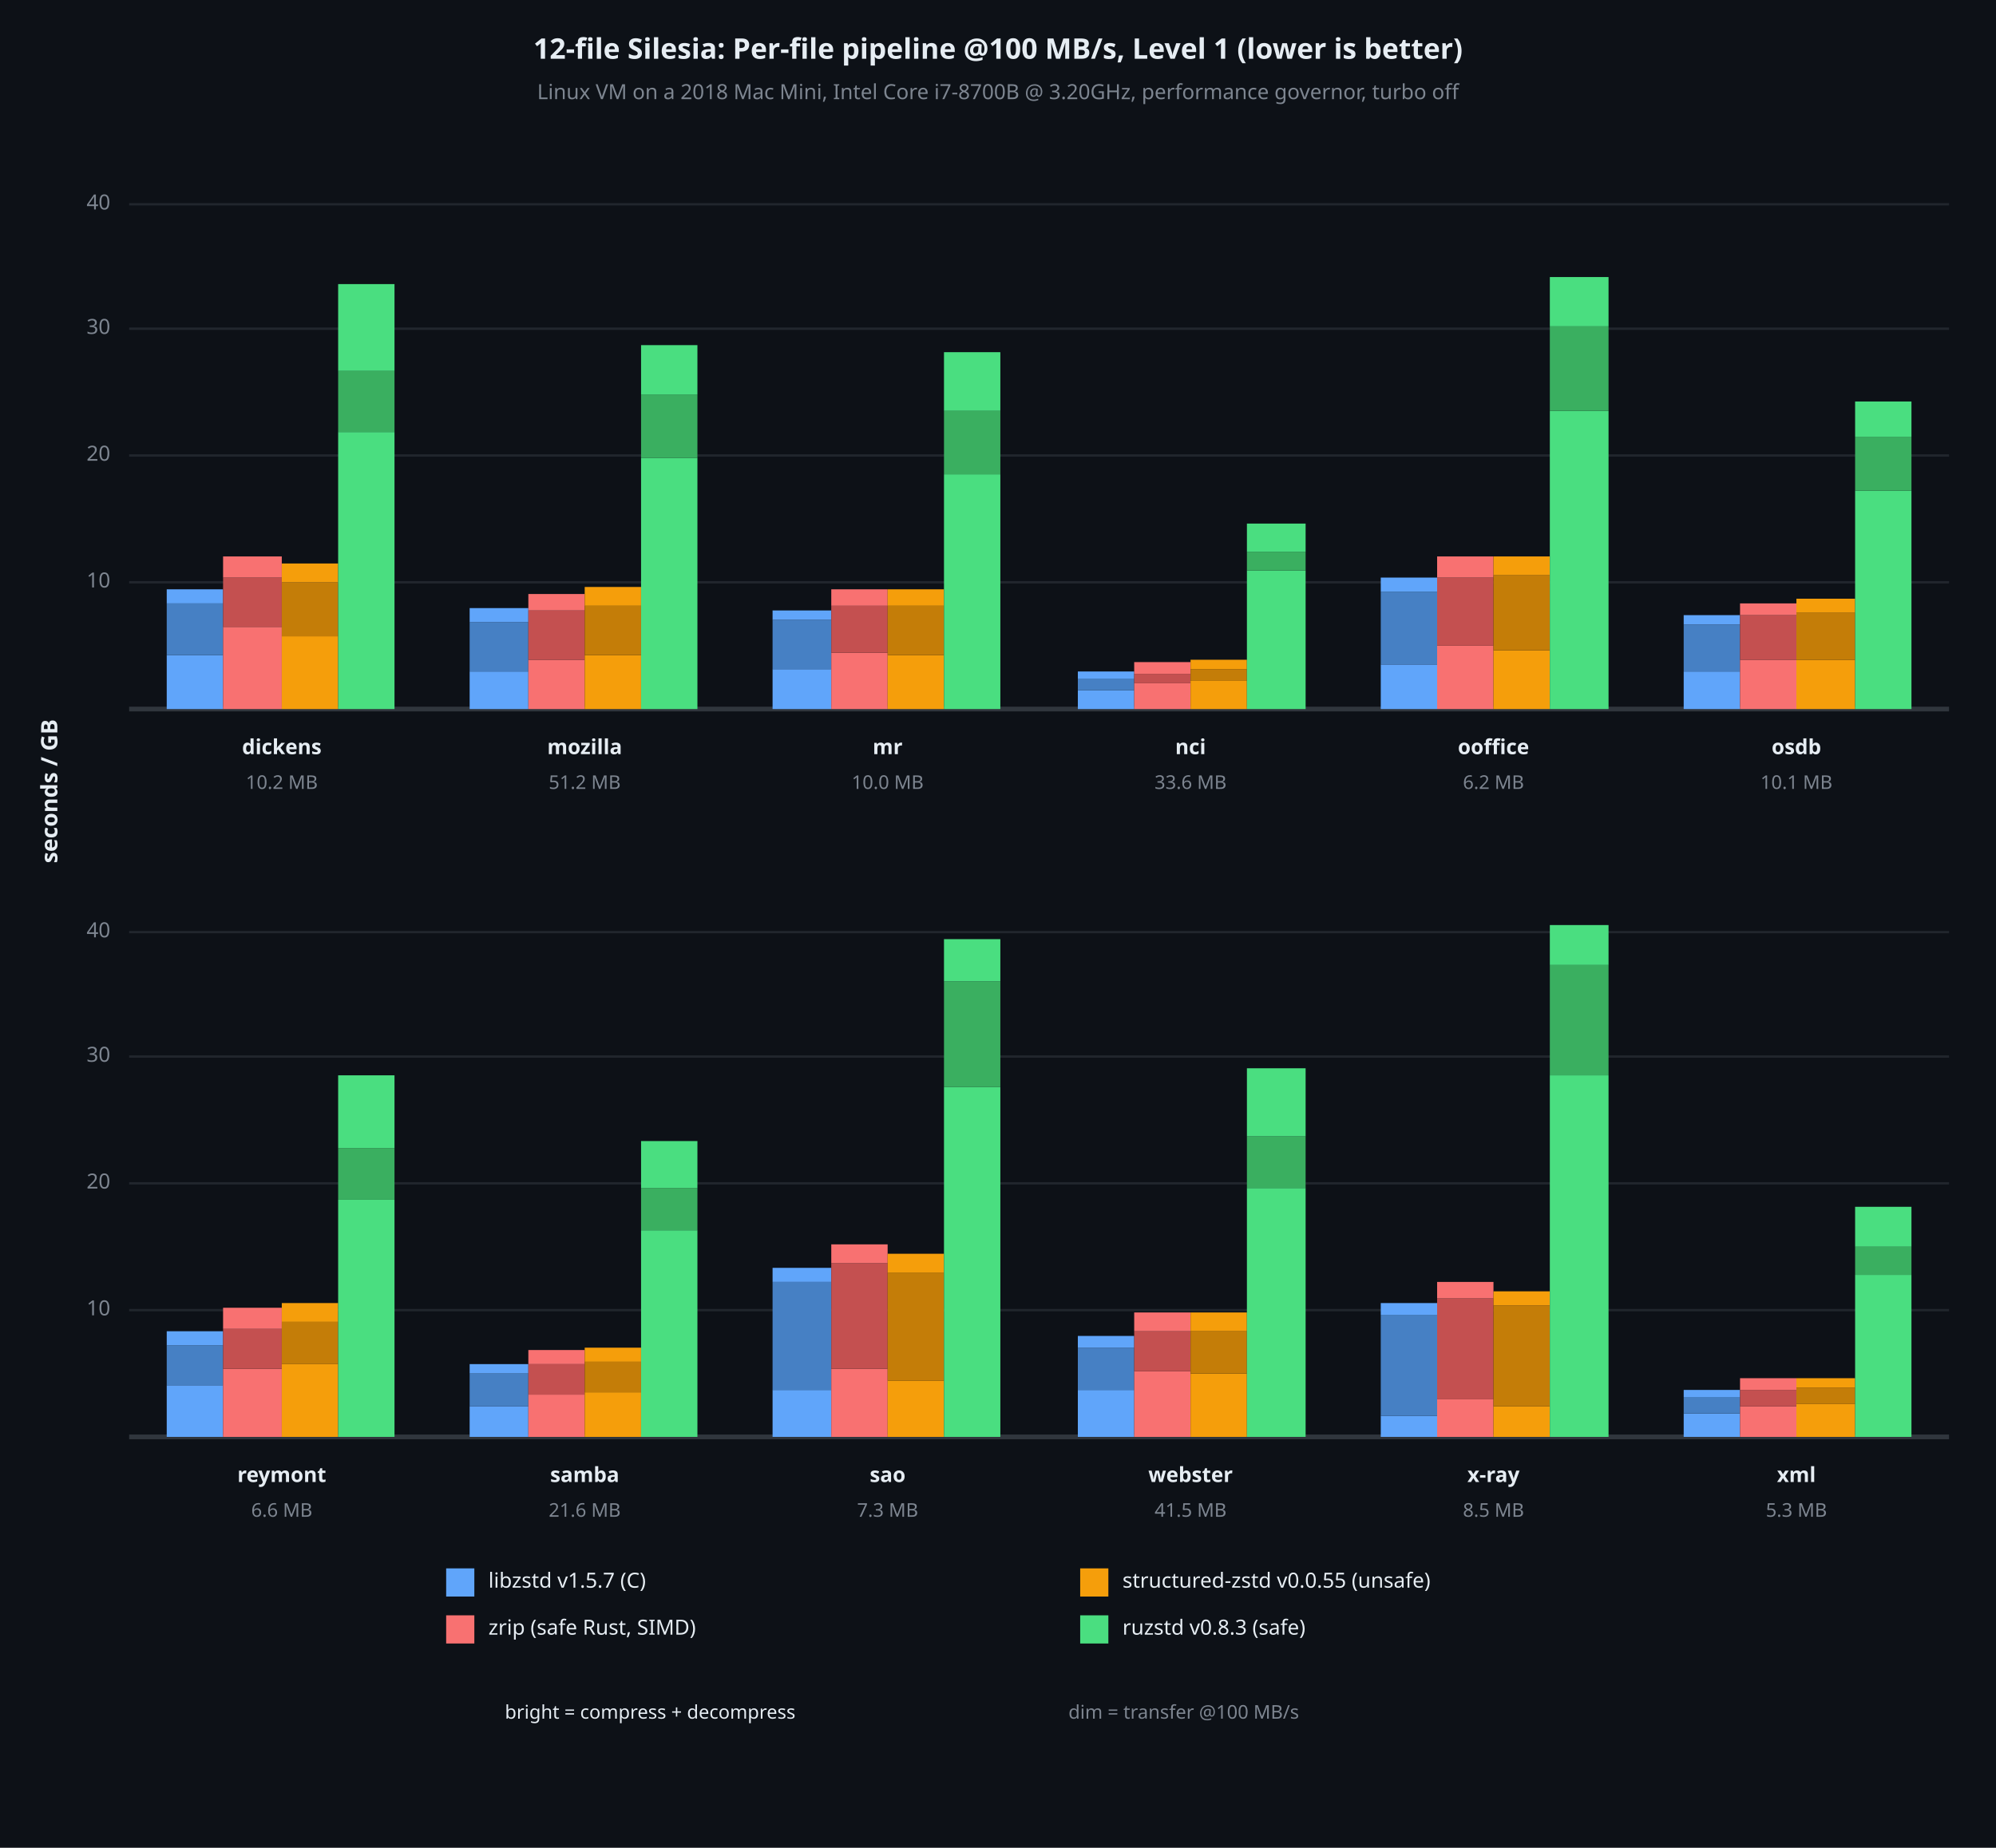
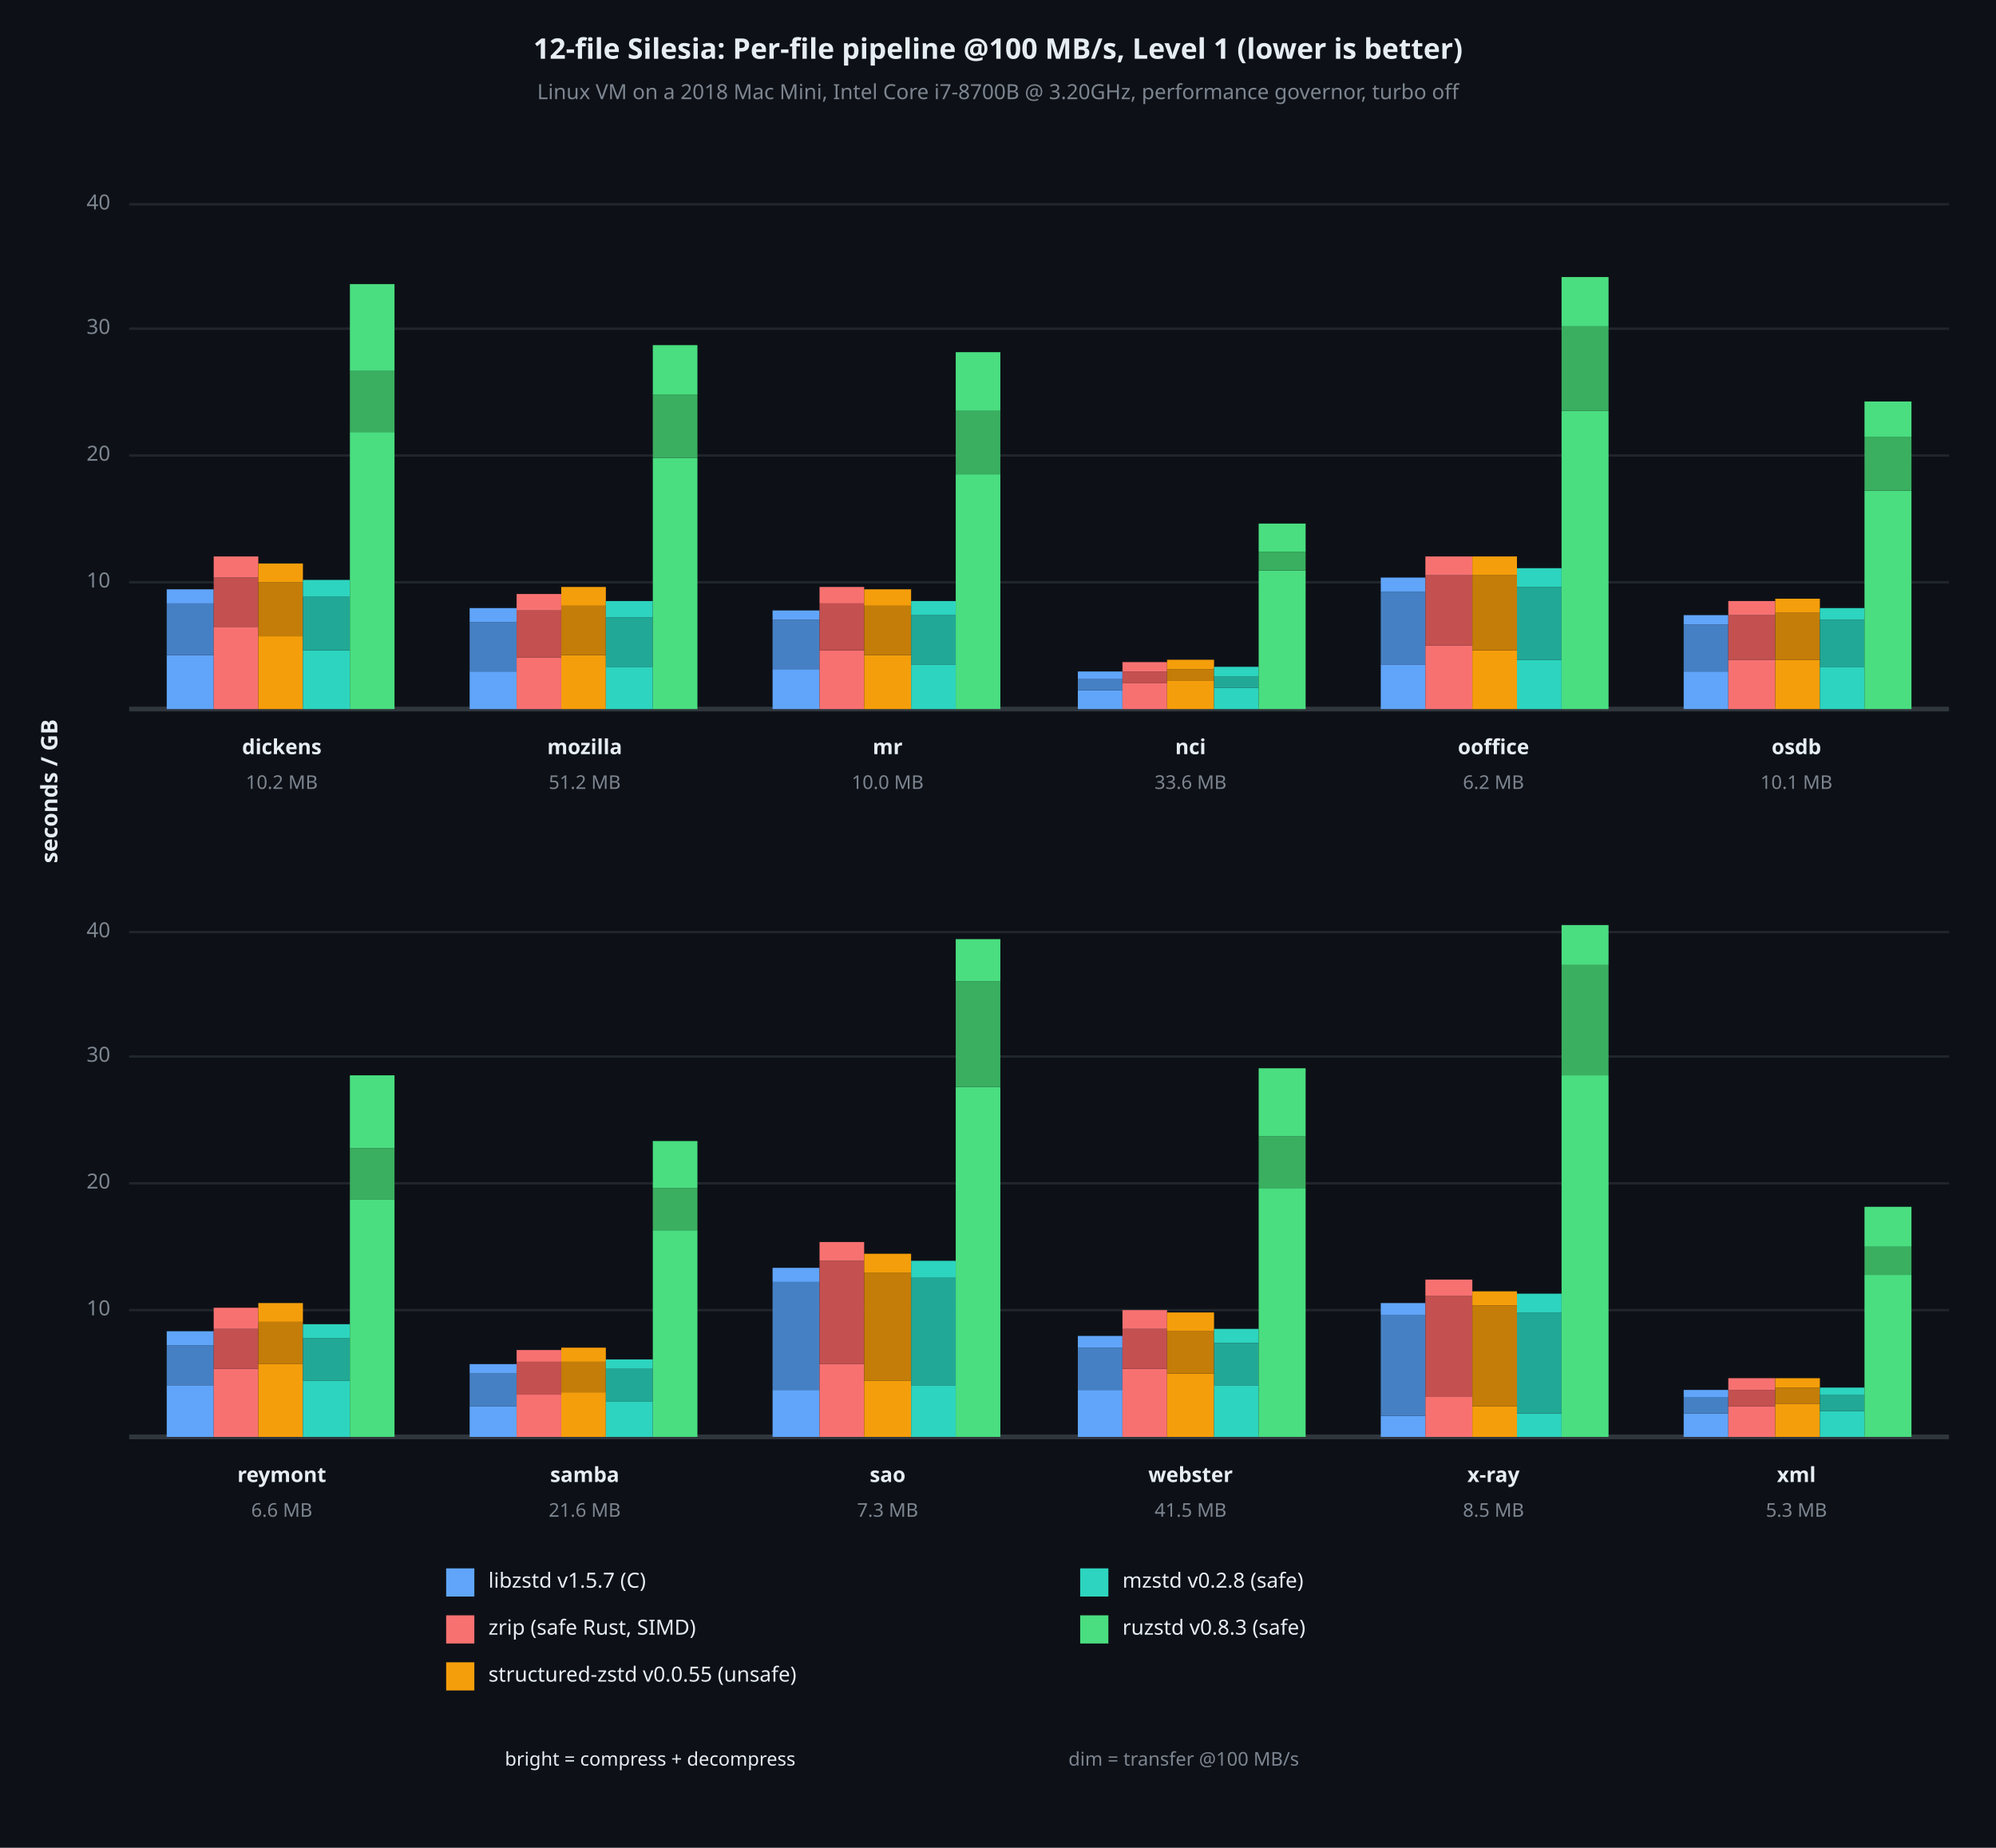
<svg xmlns="http://www.w3.org/2000/svg" viewBox="0 0 850 787" font-family="system-ui, -apple-system, sans-serif">
  <rect x="0" y="0" width="850" height="787" opacity="1" fill="#0D1117" stroke="none" />
  <text x="425" y="22" dy="0.5ex" text-anchor="middle" font-family="sans-serif" font-size="12.097" opacity="1" fill="#E6EDF3" font-weight="bold">
12-file Silesia: Per-file pipeline @100 MB/s, Level 1 (lower is better)
</text>
  <text x="425" y="40" dy="0.5ex" text-anchor="middle" font-family="sans-serif" font-size="8.871" opacity="1" fill="#7D8590">
Linux VM on a 2018 Mac Mini, Intel Core i7-8700B @ 3.20GHz, performance governor, turbo off
</text>
  <text x="22" y="337" dy="0.5ex" text-anchor="middle" font-family="sans-serif" font-size="9.677" opacity="1" fill="#E6EDF3" font-weight="bold" transform="rotate(270, 22, 337)">
seconds / GB
</text>
  <polyline fill="none" opacity="1" stroke="#21262D" stroke-width="1" points="55,248 830,248 " />
  <text x="47" y="248" dy="0.5ex" text-anchor="end" font-family="sans-serif" font-size="8.871" opacity="1" fill="#7D8590">
10
</text>
  <polyline fill="none" opacity="1" stroke="#21262D" stroke-width="1" points="55,194 830,194 " />
  <text x="47" y="194" dy="0.5ex" text-anchor="end" font-family="sans-serif" font-size="8.871" opacity="1" fill="#7D8590">
20
</text>
  <polyline fill="none" opacity="1" stroke="#21262D" stroke-width="1" points="55,140 830,140 " />
  <text x="47" y="140" dy="0.5ex" text-anchor="end" font-family="sans-serif" font-size="8.871" opacity="1" fill="#7D8590">
30
</text>
  <polyline fill="none" opacity="1" stroke="#21262D" stroke-width="1" points="55,87 830,87 " />
  <text x="47" y="87" dy="0.5ex" text-anchor="end" font-family="sans-serif" font-size="8.871" opacity="1" fill="#7D8590">
40
</text>
  <polyline fill="none" opacity="1" stroke="#30363D" stroke-width="2" points="55,302 830,302 " />
-   <rect x="71" y="279" width="24" height="23" opacity="1" fill="#60A5FA" stroke="none" />
-   <rect x="71" y="257" width="24" height="22" opacity="1" fill="#4680C4" stroke="none" />
-   <rect x="71" y="251" width="24" height="6" opacity="1" fill="#60A5FA" stroke="none" />
-   <rect x="95" y="267" width="25" height="35" opacity="1" fill="#F87171" stroke="none" />
-   <rect x="95" y="246" width="25" height="21" opacity="1" fill="#C45050" stroke="none" />
-   <rect x="95" y="237" width="25" height="9" opacity="1" fill="#F87171" stroke="none" />
-   <rect x="120" y="271" width="24" height="31" opacity="1" fill="#F59E0B" stroke="none" />
-   <rect x="120" y="248" width="24" height="23" opacity="1" fill="#C47D08" stroke="none" />
-   <rect x="120" y="240" width="24" height="8" opacity="1" fill="#F59E0B" stroke="none" />
-   <rect x="144" y="184" width="24" height="118" opacity="1" fill="#4ADE80" stroke="none" />
-   <rect x="144" y="158" width="24" height="26" opacity="1" fill="#3AAF60" stroke="none" />
-   <rect x="144" y="121" width="24" height="37" opacity="1" fill="#4ADE80" stroke="none" />
+   <rect x="71" y="279" width="20" height="23" opacity="1" fill="#60A5FA" stroke="none" />
+   <rect x="71" y="257" width="20" height="22" opacity="1" fill="#4680C4" stroke="none" />
+   <rect x="71" y="251" width="20" height="6" opacity="1" fill="#60A5FA" stroke="none" />
+   <rect x="91" y="267" width="19" height="35" opacity="1" fill="#F87171" stroke="none" />
+   <rect x="91" y="246" width="19" height="21" opacity="1" fill="#C45050" stroke="none" />
+   <rect x="91" y="237" width="19" height="9" opacity="1" fill="#F87171" stroke="none" />
+   <rect x="110" y="271" width="19" height="31" opacity="1" fill="#F59E0B" stroke="none" />
+   <rect x="110" y="248" width="19" height="23" opacity="1" fill="#C47D08" stroke="none" />
+   <rect x="110" y="240" width="19" height="8" opacity="1" fill="#F59E0B" stroke="none" />
+   <rect x="129" y="277" width="20" height="25" opacity="1" fill="#2DD4BF" stroke="none" />
+   <rect x="129" y="254" width="20" height="23" opacity="1" fill="#22A896" stroke="none" />
+   <rect x="129" y="247" width="20" height="7" opacity="1" fill="#2DD4BF" stroke="none" />
+   <rect x="149" y="184" width="19" height="118" opacity="1" fill="#4ADE80" stroke="none" />
+   <rect x="149" y="158" width="19" height="26" opacity="1" fill="#3AAF60" stroke="none" />
+   <rect x="149" y="121" width="19" height="37" opacity="1" fill="#4ADE80" stroke="none" />
  <text x="120" y="319" dy="0.5ex" text-anchor="middle" font-family="sans-serif" font-size="8.871" opacity="1" fill="#E6EDF3" font-weight="bold">
dickens
</text>
  <text x="120" y="334" dy="0.5ex" text-anchor="middle" font-family="sans-serif" font-size="8.065" opacity="1" fill="#7D8590">
10.2 MB
</text>
-   <rect x="200" y="286" width="25" height="16" opacity="1" fill="#60A5FA" stroke="none" />
-   <rect x="200" y="265" width="25" height="21" opacity="1" fill="#4680C4" stroke="none" />
-   <rect x="200" y="259" width="25" height="6" opacity="1" fill="#60A5FA" stroke="none" />
-   <rect x="225" y="281" width="24" height="21" opacity="1" fill="#F87171" stroke="none" />
-   <rect x="225" y="260" width="24" height="21" opacity="1" fill="#C45050" stroke="none" />
-   <rect x="225" y="253" width="24" height="7" opacity="1" fill="#F87171" stroke="none" />
-   <rect x="249" y="279" width="24" height="23" opacity="1" fill="#F59E0B" stroke="none" />
-   <rect x="249" y="258" width="24" height="21" opacity="1" fill="#C47D08" stroke="none" />
-   <rect x="249" y="250" width="24" height="8" opacity="1" fill="#F59E0B" stroke="none" />
-   <rect x="273" y="195" width="24" height="107" opacity="1" fill="#4ADE80" stroke="none" />
-   <rect x="273" y="168" width="24" height="27" opacity="1" fill="#3AAF60" stroke="none" />
-   <rect x="273" y="147" width="24" height="21" opacity="1" fill="#4ADE80" stroke="none" />
+   <rect x="200" y="286" width="20" height="16" opacity="1" fill="#60A5FA" stroke="none" />
+   <rect x="200" y="265" width="20" height="21" opacity="1" fill="#4680C4" stroke="none" />
+   <rect x="200" y="259" width="20" height="6" opacity="1" fill="#60A5FA" stroke="none" />
+   <rect x="220" y="280" width="19" height="22" opacity="1" fill="#F87171" stroke="none" />
+   <rect x="220" y="260" width="19" height="20" opacity="1" fill="#C45050" stroke="none" />
+   <rect x="220" y="253" width="19" height="7" opacity="1" fill="#F87171" stroke="none" />
+   <rect x="239" y="279" width="19" height="23" opacity="1" fill="#F59E0B" stroke="none" />
+   <rect x="239" y="258" width="19" height="21" opacity="1" fill="#C47D08" stroke="none" />
+   <rect x="239" y="250" width="19" height="8" opacity="1" fill="#F59E0B" stroke="none" />
+   <rect x="258" y="284" width="20" height="18" opacity="1" fill="#2DD4BF" stroke="none" />
+   <rect x="258" y="263" width="20" height="21" opacity="1" fill="#22A896" stroke="none" />
+   <rect x="258" y="256" width="20" height="7" opacity="1" fill="#2DD4BF" stroke="none" />
+   <rect x="278" y="195" width="19" height="107" opacity="1" fill="#4ADE80" stroke="none" />
+   <rect x="278" y="168" width="19" height="27" opacity="1" fill="#3AAF60" stroke="none" />
+   <rect x="278" y="147" width="19" height="21" opacity="1" fill="#4ADE80" stroke="none" />
  <text x="249" y="319" dy="0.5ex" text-anchor="middle" font-family="sans-serif" font-size="8.871" opacity="1" fill="#E6EDF3" font-weight="bold">
mozilla
</text>
  <text x="249" y="334" dy="0.5ex" text-anchor="middle" font-family="sans-serif" font-size="8.065" opacity="1" fill="#7D8590">
51.2 MB
</text>
-   <rect x="329" y="285" width="25" height="17" opacity="1" fill="#60A5FA" stroke="none" />
-   <rect x="329" y="264" width="25" height="21" opacity="1" fill="#4680C4" stroke="none" />
-   <rect x="329" y="260" width="25" height="4" opacity="1" fill="#60A5FA" stroke="none" />
-   <rect x="354" y="278" width="24" height="24" opacity="1" fill="#F87171" stroke="none" />
-   <rect x="354" y="258" width="24" height="20" opacity="1" fill="#C45050" stroke="none" />
-   <rect x="354" y="251" width="24" height="7" opacity="1" fill="#F87171" stroke="none" />
-   <rect x="378" y="279" width="24" height="23" opacity="1" fill="#F59E0B" stroke="none" />
-   <rect x="378" y="258" width="24" height="21" opacity="1" fill="#C47D08" stroke="none" />
-   <rect x="378" y="251" width="24" height="7" opacity="1" fill="#F59E0B" stroke="none" />
-   <rect x="402" y="202" width="24" height="100" opacity="1" fill="#4ADE80" stroke="none" />
-   <rect x="402" y="175" width="24" height="27" opacity="1" fill="#3AAF60" stroke="none" />
-   <rect x="402" y="150" width="24" height="25" opacity="1" fill="#4ADE80" stroke="none" />
+   <rect x="329" y="285" width="20" height="17" opacity="1" fill="#60A5FA" stroke="none" />
+   <rect x="329" y="264" width="20" height="21" opacity="1" fill="#4680C4" stroke="none" />
+   <rect x="329" y="260" width="20" height="4" opacity="1" fill="#60A5FA" stroke="none" />
+   <rect x="349" y="277" width="19" height="25" opacity="1" fill="#F87171" stroke="none" />
+   <rect x="349" y="257" width="19" height="20" opacity="1" fill="#C45050" stroke="none" />
+   <rect x="349" y="250" width="19" height="7" opacity="1" fill="#F87171" stroke="none" />
+   <rect x="368" y="279" width="20" height="23" opacity="1" fill="#F59E0B" stroke="none" />
+   <rect x="368" y="258" width="20" height="21" opacity="1" fill="#C47D08" stroke="none" />
+   <rect x="368" y="251" width="20" height="7" opacity="1" fill="#F59E0B" stroke="none" />
+   <rect x="388" y="283" width="19" height="19" opacity="1" fill="#2DD4BF" stroke="none" />
+   <rect x="388" y="262" width="19" height="21" opacity="1" fill="#22A896" stroke="none" />
+   <rect x="388" y="256" width="19" height="6" opacity="1" fill="#2DD4BF" stroke="none" />
+   <rect x="407" y="202" width="19" height="100" opacity="1" fill="#4ADE80" stroke="none" />
+   <rect x="407" y="175" width="19" height="27" opacity="1" fill="#3AAF60" stroke="none" />
+   <rect x="407" y="150" width="19" height="25" opacity="1" fill="#4ADE80" stroke="none" />
  <text x="378" y="319" dy="0.5ex" text-anchor="middle" font-family="sans-serif" font-size="8.871" opacity="1" fill="#E6EDF3" font-weight="bold">
mr
</text>
  <text x="378" y="334" dy="0.5ex" text-anchor="middle" font-family="sans-serif" font-size="8.065" opacity="1" fill="#7D8590">
10.0 MB
</text>
-   <rect x="459" y="294" width="24" height="8" opacity="1" fill="#60A5FA" stroke="none" />
-   <rect x="459" y="289" width="24" height="5" opacity="1" fill="#4680C4" stroke="none" />
-   <rect x="459" y="286" width="24" height="3" opacity="1" fill="#60A5FA" stroke="none" />
-   <rect x="483" y="291" width="24" height="11" opacity="1" fill="#F87171" stroke="none" />
-   <rect x="483" y="287" width="24" height="4" opacity="1" fill="#C45050" stroke="none" />
-   <rect x="483" y="282" width="24" height="5" opacity="1" fill="#F87171" stroke="none" />
-   <rect x="507" y="290" width="24" height="12" opacity="1" fill="#F59E0B" stroke="none" />
-   <rect x="507" y="285" width="24" height="5" opacity="1" fill="#C47D08" stroke="none" />
-   <rect x="507" y="281" width="24" height="4" opacity="1" fill="#F59E0B" stroke="none" />
-   <rect x="531" y="243" width="25" height="59" opacity="1" fill="#4ADE80" stroke="none" />
-   <rect x="531" y="235" width="25" height="8" opacity="1" fill="#3AAF60" stroke="none" />
-   <rect x="531" y="223" width="25" height="12" opacity="1" fill="#4ADE80" stroke="none" />
+   <rect x="459" y="294" width="19" height="8" opacity="1" fill="#60A5FA" stroke="none" />
+   <rect x="459" y="289" width="19" height="5" opacity="1" fill="#4680C4" stroke="none" />
+   <rect x="459" y="286" width="19" height="3" opacity="1" fill="#60A5FA" stroke="none" />
+   <rect x="478" y="291" width="19" height="11" opacity="1" fill="#F87171" stroke="none" />
+   <rect x="478" y="286" width="19" height="5" opacity="1" fill="#C45050" stroke="none" />
+   <rect x="478" y="282" width="19" height="4" opacity="1" fill="#F87171" stroke="none" />
+   <rect x="497" y="290" width="20" height="12" opacity="1" fill="#F59E0B" stroke="none" />
+   <rect x="497" y="285" width="20" height="5" opacity="1" fill="#C47D08" stroke="none" />
+   <rect x="497" y="281" width="20" height="4" opacity="1" fill="#F59E0B" stroke="none" />
+   <rect x="517" y="293" width="19" height="9" opacity="1" fill="#2DD4BF" stroke="none" />
+   <rect x="517" y="288" width="19" height="5" opacity="1" fill="#22A896" stroke="none" />
+   <rect x="517" y="284" width="19" height="4" opacity="1" fill="#2DD4BF" stroke="none" />
+   <rect x="536" y="243" width="20" height="59" opacity="1" fill="#4ADE80" stroke="none" />
+   <rect x="536" y="235" width="20" height="8" opacity="1" fill="#3AAF60" stroke="none" />
+   <rect x="536" y="223" width="20" height="12" opacity="1" fill="#4ADE80" stroke="none" />
  <text x="507" y="319" dy="0.5ex" text-anchor="middle" font-family="sans-serif" font-size="8.871" opacity="1" fill="#E6EDF3" font-weight="bold">
nci
</text>
  <text x="507" y="334" dy="0.5ex" text-anchor="middle" font-family="sans-serif" font-size="8.065" opacity="1" fill="#7D8590">
33.6 MB
</text>
-   <rect x="588" y="283" width="24" height="19" opacity="1" fill="#60A5FA" stroke="none" />
-   <rect x="588" y="252" width="24" height="31" opacity="1" fill="#4680C4" stroke="none" />
-   <rect x="588" y="246" width="24" height="6" opacity="1" fill="#60A5FA" stroke="none" />
-   <rect x="612" y="275" width="24" height="27" opacity="1" fill="#F87171" stroke="none" />
-   <rect x="612" y="246" width="24" height="29" opacity="1" fill="#C45050" stroke="none" />
-   <rect x="612" y="237" width="24" height="9" opacity="1" fill="#F87171" stroke="none" />
-   <rect x="636" y="277" width="24" height="25" opacity="1" fill="#F59E0B" stroke="none" />
-   <rect x="636" y="245" width="24" height="32" opacity="1" fill="#C47D08" stroke="none" />
-   <rect x="636" y="237" width="24" height="8" opacity="1" fill="#F59E0B" stroke="none" />
-   <rect x="660" y="175" width="25" height="127" opacity="1" fill="#4ADE80" stroke="none" />
-   <rect x="660" y="139" width="25" height="36" opacity="1" fill="#3AAF60" stroke="none" />
-   <rect x="660" y="118" width="25" height="21" opacity="1" fill="#4ADE80" stroke="none" />
+   <rect x="588" y="283" width="19" height="19" opacity="1" fill="#60A5FA" stroke="none" />
+   <rect x="588" y="252" width="19" height="31" opacity="1" fill="#4680C4" stroke="none" />
+   <rect x="588" y="246" width="19" height="6" opacity="1" fill="#60A5FA" stroke="none" />
+   <rect x="607" y="275" width="20" height="27" opacity="1" fill="#F87171" stroke="none" />
+   <rect x="607" y="245" width="20" height="30" opacity="1" fill="#C45050" stroke="none" />
+   <rect x="607" y="237" width="20" height="8" opacity="1" fill="#F87171" stroke="none" />
+   <rect x="627" y="277" width="19" height="25" opacity="1" fill="#F59E0B" stroke="none" />
+   <rect x="627" y="245" width="19" height="32" opacity="1" fill="#C47D08" stroke="none" />
+   <rect x="627" y="237" width="19" height="8" opacity="1" fill="#F59E0B" stroke="none" />
+   <rect x="646" y="281" width="19" height="21" opacity="1" fill="#2DD4BF" stroke="none" />
+   <rect x="646" y="250" width="19" height="31" opacity="1" fill="#22A896" stroke="none" />
+   <rect x="646" y="242" width="19" height="8" opacity="1" fill="#2DD4BF" stroke="none" />
+   <rect x="665" y="175" width="20" height="127" opacity="1" fill="#4ADE80" stroke="none" />
+   <rect x="665" y="139" width="20" height="36" opacity="1" fill="#3AAF60" stroke="none" />
+   <rect x="665" y="118" width="20" height="21" opacity="1" fill="#4ADE80" stroke="none" />
  <text x="636" y="319" dy="0.5ex" text-anchor="middle" font-family="sans-serif" font-size="8.871" opacity="1" fill="#E6EDF3" font-weight="bold">
ooffice
</text>
  <text x="636" y="334" dy="0.5ex" text-anchor="middle" font-family="sans-serif" font-size="8.065" opacity="1" fill="#7D8590">
6.2 MB
</text>
-   <rect x="717" y="286" width="24" height="16" opacity="1" fill="#60A5FA" stroke="none" />
-   <rect x="717" y="266" width="24" height="20" opacity="1" fill="#4680C4" stroke="none" />
-   <rect x="717" y="262" width="24" height="4" opacity="1" fill="#60A5FA" stroke="none" />
-   <rect x="741" y="281" width="24" height="21" opacity="1" fill="#F87171" stroke="none" />
-   <rect x="741" y="262" width="24" height="19" opacity="1" fill="#C45050" stroke="none" />
-   <rect x="741" y="257" width="24" height="5" opacity="1" fill="#F87171" stroke="none" />
-   <rect x="765" y="281" width="25" height="21" opacity="1" fill="#F59E0B" stroke="none" />
-   <rect x="765" y="261" width="25" height="20" opacity="1" fill="#C47D08" stroke="none" />
-   <rect x="765" y="255" width="25" height="6" opacity="1" fill="#F59E0B" stroke="none" />
-   <rect x="790" y="209" width="24" height="93" opacity="1" fill="#4ADE80" stroke="none" />
-   <rect x="790" y="186" width="24" height="23" opacity="1" fill="#3AAF60" stroke="none" />
-   <rect x="790" y="171" width="24" height="15" opacity="1" fill="#4ADE80" stroke="none" />
+   <rect x="717" y="286" width="19" height="16" opacity="1" fill="#60A5FA" stroke="none" />
+   <rect x="717" y="266" width="19" height="20" opacity="1" fill="#4680C4" stroke="none" />
+   <rect x="717" y="262" width="19" height="4" opacity="1" fill="#60A5FA" stroke="none" />
+   <rect x="736" y="281" width="20" height="21" opacity="1" fill="#F87171" stroke="none" />
+   <rect x="736" y="262" width="20" height="19" opacity="1" fill="#C45050" stroke="none" />
+   <rect x="736" y="256" width="20" height="6" opacity="1" fill="#F87171" stroke="none" />
+   <rect x="756" y="281" width="19" height="21" opacity="1" fill="#F59E0B" stroke="none" />
+   <rect x="756" y="261" width="19" height="20" opacity="1" fill="#C47D08" stroke="none" />
+   <rect x="756" y="255" width="19" height="6" opacity="1" fill="#F59E0B" stroke="none" />
+   <rect x="775" y="284" width="19" height="18" opacity="1" fill="#2DD4BF" stroke="none" />
+   <rect x="775" y="264" width="19" height="20" opacity="1" fill="#22A896" stroke="none" />
+   <rect x="775" y="259" width="19" height="5" opacity="1" fill="#2DD4BF" stroke="none" />
+   <rect x="794" y="209" width="20" height="93" opacity="1" fill="#4ADE80" stroke="none" />
+   <rect x="794" y="186" width="20" height="23" opacity="1" fill="#3AAF60" stroke="none" />
+   <rect x="794" y="171" width="20" height="15" opacity="1" fill="#4ADE80" stroke="none" />
  <text x="765" y="319" dy="0.5ex" text-anchor="middle" font-family="sans-serif" font-size="8.871" opacity="1" fill="#E6EDF3" font-weight="bold">
osdb
</text>
  <text x="765" y="334" dy="0.5ex" text-anchor="middle" font-family="sans-serif" font-size="8.065" opacity="1" fill="#7D8590">
10.1 MB
</text>
  <polyline fill="none" opacity="1" stroke="#21262D" stroke-width="1" points="55,558 830,558 " />
  <text x="47" y="558" dy="0.5ex" text-anchor="end" font-family="sans-serif" font-size="8.871" opacity="1" fill="#7D8590">
10
</text>
  <polyline fill="none" opacity="1" stroke="#21262D" stroke-width="1" points="55,504 830,504 " />
  <text x="47" y="504" dy="0.5ex" text-anchor="end" font-family="sans-serif" font-size="8.871" opacity="1" fill="#7D8590">
20
</text>
  <polyline fill="none" opacity="1" stroke="#21262D" stroke-width="1" points="55,450 830,450 " />
  <text x="47" y="450" dy="0.5ex" text-anchor="end" font-family="sans-serif" font-size="8.871" opacity="1" fill="#7D8590">
30
</text>
  <polyline fill="none" opacity="1" stroke="#21262D" stroke-width="1" points="55,397 830,397 " />
  <text x="47" y="397" dy="0.5ex" text-anchor="end" font-family="sans-serif" font-size="8.871" opacity="1" fill="#7D8590">
40
</text>
  <polyline fill="none" opacity="1" stroke="#30363D" stroke-width="2" points="55,612 830,612 " />
-   <rect x="71" y="590" width="24" height="22" opacity="1" fill="#60A5FA" stroke="none" />
-   <rect x="71" y="573" width="24" height="17" opacity="1" fill="#4680C4" stroke="none" />
-   <rect x="71" y="567" width="24" height="6" opacity="1" fill="#60A5FA" stroke="none" />
-   <rect x="95" y="583" width="25" height="29" opacity="1" fill="#F87171" stroke="none" />
-   <rect x="95" y="566" width="25" height="17" opacity="1" fill="#C45050" stroke="none" />
-   <rect x="95" y="557" width="25" height="9" opacity="1" fill="#F87171" stroke="none" />
-   <rect x="120" y="581" width="24" height="31" opacity="1" fill="#F59E0B" stroke="none" />
-   <rect x="120" y="563" width="24" height="18" opacity="1" fill="#C47D08" stroke="none" />
-   <rect x="120" y="555" width="24" height="8" opacity="1" fill="#F59E0B" stroke="none" />
-   <rect x="144" y="511" width="24" height="101" opacity="1" fill="#4ADE80" stroke="none" />
-   <rect x="144" y="489" width="24" height="22" opacity="1" fill="#3AAF60" stroke="none" />
-   <rect x="144" y="458" width="24" height="31" opacity="1" fill="#4ADE80" stroke="none" />
+   <rect x="71" y="590" width="20" height="22" opacity="1" fill="#60A5FA" stroke="none" />
+   <rect x="71" y="573" width="20" height="17" opacity="1" fill="#4680C4" stroke="none" />
+   <rect x="71" y="567" width="20" height="6" opacity="1" fill="#60A5FA" stroke="none" />
+   <rect x="91" y="583" width="19" height="29" opacity="1" fill="#F87171" stroke="none" />
+   <rect x="91" y="566" width="19" height="17" opacity="1" fill="#C45050" stroke="none" />
+   <rect x="91" y="557" width="19" height="9" opacity="1" fill="#F87171" stroke="none" />
+   <rect x="110" y="581" width="19" height="31" opacity="1" fill="#F59E0B" stroke="none" />
+   <rect x="110" y="563" width="19" height="18" opacity="1" fill="#C47D08" stroke="none" />
+   <rect x="110" y="555" width="19" height="8" opacity="1" fill="#F59E0B" stroke="none" />
+   <rect x="129" y="588" width="20" height="24" opacity="1" fill="#2DD4BF" stroke="none" />
+   <rect x="129" y="570" width="20" height="18" opacity="1" fill="#22A896" stroke="none" />
+   <rect x="129" y="564" width="20" height="6" opacity="1" fill="#2DD4BF" stroke="none" />
+   <rect x="149" y="511" width="19" height="101" opacity="1" fill="#4ADE80" stroke="none" />
+   <rect x="149" y="489" width="19" height="22" opacity="1" fill="#3AAF60" stroke="none" />
+   <rect x="149" y="458" width="19" height="31" opacity="1" fill="#4ADE80" stroke="none" />
  <text x="120" y="629" dy="0.5ex" text-anchor="middle" font-family="sans-serif" font-size="8.871" opacity="1" fill="#E6EDF3" font-weight="bold">
reymont
</text>
  <text x="120" y="644" dy="0.5ex" text-anchor="middle" font-family="sans-serif" font-size="8.065" opacity="1" fill="#7D8590">
6.6 MB
</text>
-   <rect x="200" y="599" width="25" height="13" opacity="1" fill="#60A5FA" stroke="none" />
-   <rect x="200" y="585" width="25" height="14" opacity="1" fill="#4680C4" stroke="none" />
-   <rect x="200" y="581" width="25" height="4" opacity="1" fill="#60A5FA" stroke="none" />
-   <rect x="225" y="594" width="24" height="18" opacity="1" fill="#F87171" stroke="none" />
-   <rect x="225" y="581" width="24" height="13" opacity="1" fill="#C45050" stroke="none" />
-   <rect x="225" y="575" width="24" height="6" opacity="1" fill="#F87171" stroke="none" />
-   <rect x="249" y="593" width="24" height="19" opacity="1" fill="#F59E0B" stroke="none" />
-   <rect x="249" y="580" width="24" height="13" opacity="1" fill="#C47D08" stroke="none" />
-   <rect x="249" y="574" width="24" height="6" opacity="1" fill="#F59E0B" stroke="none" />
-   <rect x="273" y="524" width="24" height="88" opacity="1" fill="#4ADE80" stroke="none" />
-   <rect x="273" y="506" width="24" height="18" opacity="1" fill="#3AAF60" stroke="none" />
-   <rect x="273" y="486" width="24" height="20" opacity="1" fill="#4ADE80" stroke="none" />
+   <rect x="200" y="599" width="20" height="13" opacity="1" fill="#60A5FA" stroke="none" />
+   <rect x="200" y="585" width="20" height="14" opacity="1" fill="#4680C4" stroke="none" />
+   <rect x="200" y="581" width="20" height="4" opacity="1" fill="#60A5FA" stroke="none" />
+   <rect x="220" y="594" width="19" height="18" opacity="1" fill="#F87171" stroke="none" />
+   <rect x="220" y="580" width="19" height="14" opacity="1" fill="#C45050" stroke="none" />
+   <rect x="220" y="575" width="19" height="5" opacity="1" fill="#F87171" stroke="none" />
+   <rect x="239" y="593" width="19" height="19" opacity="1" fill="#F59E0B" stroke="none" />
+   <rect x="239" y="580" width="19" height="13" opacity="1" fill="#C47D08" stroke="none" />
+   <rect x="239" y="574" width="19" height="6" opacity="1" fill="#F59E0B" stroke="none" />
+   <rect x="258" y="597" width="20" height="15" opacity="1" fill="#2DD4BF" stroke="none" />
+   <rect x="258" y="583" width="20" height="14" opacity="1" fill="#22A896" stroke="none" />
+   <rect x="258" y="579" width="20" height="4" opacity="1" fill="#2DD4BF" stroke="none" />
+   <rect x="278" y="524" width="19" height="88" opacity="1" fill="#4ADE80" stroke="none" />
+   <rect x="278" y="506" width="19" height="18" opacity="1" fill="#3AAF60" stroke="none" />
+   <rect x="278" y="486" width="19" height="20" opacity="1" fill="#4ADE80" stroke="none" />
  <text x="249" y="629" dy="0.5ex" text-anchor="middle" font-family="sans-serif" font-size="8.871" opacity="1" fill="#E6EDF3" font-weight="bold">
samba
</text>
  <text x="249" y="644" dy="0.5ex" text-anchor="middle" font-family="sans-serif" font-size="8.065" opacity="1" fill="#7D8590">
21.6 MB
</text>
-   <rect x="329" y="592" width="25" height="20" opacity="1" fill="#60A5FA" stroke="none" />
-   <rect x="329" y="546" width="25" height="46" opacity="1" fill="#4680C4" stroke="none" />
-   <rect x="329" y="540" width="25" height="6" opacity="1" fill="#60A5FA" stroke="none" />
-   <rect x="354" y="583" width="24" height="29" opacity="1" fill="#F87171" stroke="none" />
-   <rect x="354" y="538" width="24" height="45" opacity="1" fill="#C45050" stroke="none" />
-   <rect x="354" y="530" width="24" height="8" opacity="1" fill="#F87171" stroke="none" />
-   <rect x="378" y="588" width="24" height="24" opacity="1" fill="#F59E0B" stroke="none" />
-   <rect x="378" y="542" width="24" height="46" opacity="1" fill="#C47D08" stroke="none" />
-   <rect x="378" y="534" width="24" height="8" opacity="1" fill="#F59E0B" stroke="none" />
-   <rect x="402" y="463" width="24" height="149" opacity="1" fill="#4ADE80" stroke="none" />
-   <rect x="402" y="418" width="24" height="45" opacity="1" fill="#3AAF60" stroke="none" />
-   <rect x="402" y="400" width="24" height="18" opacity="1" fill="#4ADE80" stroke="none" />
+   <rect x="329" y="592" width="20" height="20" opacity="1" fill="#60A5FA" stroke="none" />
+   <rect x="329" y="546" width="20" height="46" opacity="1" fill="#4680C4" stroke="none" />
+   <rect x="329" y="540" width="20" height="6" opacity="1" fill="#60A5FA" stroke="none" />
+   <rect x="349" y="581" width="19" height="31" opacity="1" fill="#F87171" stroke="none" />
+   <rect x="349" y="537" width="19" height="44" opacity="1" fill="#C45050" stroke="none" />
+   <rect x="349" y="529" width="19" height="8" opacity="1" fill="#F87171" stroke="none" />
+   <rect x="368" y="588" width="20" height="24" opacity="1" fill="#F59E0B" stroke="none" />
+   <rect x="368" y="542" width="20" height="46" opacity="1" fill="#C47D08" stroke="none" />
+   <rect x="368" y="534" width="20" height="8" opacity="1" fill="#F59E0B" stroke="none" />
+   <rect x="388" y="590" width="19" height="22" opacity="1" fill="#2DD4BF" stroke="none" />
+   <rect x="388" y="544" width="19" height="46" opacity="1" fill="#22A896" stroke="none" />
+   <rect x="388" y="537" width="19" height="7" opacity="1" fill="#2DD4BF" stroke="none" />
+   <rect x="407" y="463" width="19" height="149" opacity="1" fill="#4ADE80" stroke="none" />
+   <rect x="407" y="418" width="19" height="45" opacity="1" fill="#3AAF60" stroke="none" />
+   <rect x="407" y="400" width="19" height="18" opacity="1" fill="#4ADE80" stroke="none" />
  <text x="378" y="629" dy="0.5ex" text-anchor="middle" font-family="sans-serif" font-size="8.871" opacity="1" fill="#E6EDF3" font-weight="bold">
sao
</text>
  <text x="378" y="644" dy="0.5ex" text-anchor="middle" font-family="sans-serif" font-size="8.065" opacity="1" fill="#7D8590">
7.3 MB
</text>
-   <rect x="459" y="592" width="24" height="20" opacity="1" fill="#60A5FA" stroke="none" />
-   <rect x="459" y="574" width="24" height="18" opacity="1" fill="#4680C4" stroke="none" />
-   <rect x="459" y="569" width="24" height="5" opacity="1" fill="#60A5FA" stroke="none" />
-   <rect x="483" y="584" width="24" height="28" opacity="1" fill="#F87171" stroke="none" />
-   <rect x="483" y="567" width="24" height="17" opacity="1" fill="#C45050" stroke="none" />
-   <rect x="483" y="559" width="24" height="8" opacity="1" fill="#F87171" stroke="none" />
-   <rect x="507" y="585" width="24" height="27" opacity="1" fill="#F59E0B" stroke="none" />
-   <rect x="507" y="567" width="24" height="18" opacity="1" fill="#C47D08" stroke="none" />
-   <rect x="507" y="559" width="24" height="8" opacity="1" fill="#F59E0B" stroke="none" />
-   <rect x="531" y="506" width="25" height="106" opacity="1" fill="#4ADE80" stroke="none" />
-   <rect x="531" y="484" width="25" height="22" opacity="1" fill="#3AAF60" stroke="none" />
-   <rect x="531" y="455" width="25" height="29" opacity="1" fill="#4ADE80" stroke="none" />
+   <rect x="459" y="592" width="19" height="20" opacity="1" fill="#60A5FA" stroke="none" />
+   <rect x="459" y="574" width="19" height="18" opacity="1" fill="#4680C4" stroke="none" />
+   <rect x="459" y="569" width="19" height="5" opacity="1" fill="#60A5FA" stroke="none" />
+   <rect x="478" y="583" width="19" height="29" opacity="1" fill="#F87171" stroke="none" />
+   <rect x="478" y="566" width="19" height="17" opacity="1" fill="#C45050" stroke="none" />
+   <rect x="478" y="558" width="19" height="8" opacity="1" fill="#F87171" stroke="none" />
+   <rect x="497" y="585" width="20" height="27" opacity="1" fill="#F59E0B" stroke="none" />
+   <rect x="497" y="567" width="20" height="18" opacity="1" fill="#C47D08" stroke="none" />
+   <rect x="497" y="559" width="20" height="8" opacity="1" fill="#F59E0B" stroke="none" />
+   <rect x="517" y="590" width="19" height="22" opacity="1" fill="#2DD4BF" stroke="none" />
+   <rect x="517" y="572" width="19" height="18" opacity="1" fill="#22A896" stroke="none" />
+   <rect x="517" y="566" width="19" height="6" opacity="1" fill="#2DD4BF" stroke="none" />
+   <rect x="536" y="506" width="20" height="106" opacity="1" fill="#4ADE80" stroke="none" />
+   <rect x="536" y="484" width="20" height="22" opacity="1" fill="#3AAF60" stroke="none" />
+   <rect x="536" y="455" width="20" height="29" opacity="1" fill="#4ADE80" stroke="none" />
  <text x="507" y="629" dy="0.5ex" text-anchor="middle" font-family="sans-serif" font-size="8.871" opacity="1" fill="#E6EDF3" font-weight="bold">
webster
</text>
  <text x="507" y="644" dy="0.5ex" text-anchor="middle" font-family="sans-serif" font-size="8.065" opacity="1" fill="#7D8590">
41.5 MB
</text>
-   <rect x="588" y="603" width="24" height="9" opacity="1" fill="#60A5FA" stroke="none" />
-   <rect x="588" y="560" width="24" height="43" opacity="1" fill="#4680C4" stroke="none" />
-   <rect x="588" y="555" width="24" height="5" opacity="1" fill="#60A5FA" stroke="none" />
-   <rect x="612" y="596" width="24" height="16" opacity="1" fill="#F87171" stroke="none" />
-   <rect x="612" y="553" width="24" height="43" opacity="1" fill="#C45050" stroke="none" />
-   <rect x="612" y="546" width="24" height="7" opacity="1" fill="#F87171" stroke="none" />
-   <rect x="636" y="599" width="24" height="13" opacity="1" fill="#F59E0B" stroke="none" />
-   <rect x="636" y="556" width="24" height="43" opacity="1" fill="#C47D08" stroke="none" />
-   <rect x="636" y="550" width="24" height="6" opacity="1" fill="#F59E0B" stroke="none" />
-   <rect x="660" y="458" width="25" height="154" opacity="1" fill="#4ADE80" stroke="none" />
-   <rect x="660" y="411" width="25" height="47" opacity="1" fill="#3AAF60" stroke="none" />
-   <rect x="660" y="394" width="25" height="17" opacity="1" fill="#4ADE80" stroke="none" />
+   <rect x="588" y="603" width="19" height="9" opacity="1" fill="#60A5FA" stroke="none" />
+   <rect x="588" y="560" width="19" height="43" opacity="1" fill="#4680C4" stroke="none" />
+   <rect x="588" y="555" width="19" height="5" opacity="1" fill="#60A5FA" stroke="none" />
+   <rect x="607" y="595" width="20" height="17" opacity="1" fill="#F87171" stroke="none" />
+   <rect x="607" y="552" width="20" height="43" opacity="1" fill="#C45050" stroke="none" />
+   <rect x="607" y="545" width="20" height="7" opacity="1" fill="#F87171" stroke="none" />
+   <rect x="627" y="599" width="19" height="13" opacity="1" fill="#F59E0B" stroke="none" />
+   <rect x="627" y="556" width="19" height="43" opacity="1" fill="#C47D08" stroke="none" />
+   <rect x="627" y="550" width="19" height="6" opacity="1" fill="#F59E0B" stroke="none" />
+   <rect x="646" y="602" width="19" height="10" opacity="1" fill="#2DD4BF" stroke="none" />
+   <rect x="646" y="559" width="19" height="43" opacity="1" fill="#22A896" stroke="none" />
+   <rect x="646" y="551" width="19" height="8" opacity="1" fill="#2DD4BF" stroke="none" />
+   <rect x="665" y="458" width="20" height="154" opacity="1" fill="#4ADE80" stroke="none" />
+   <rect x="665" y="411" width="20" height="47" opacity="1" fill="#3AAF60" stroke="none" />
+   <rect x="665" y="394" width="20" height="17" opacity="1" fill="#4ADE80" stroke="none" />
  <text x="636" y="629" dy="0.5ex" text-anchor="middle" font-family="sans-serif" font-size="8.871" opacity="1" fill="#E6EDF3" font-weight="bold">
x-ray
</text>
  <text x="636" y="644" dy="0.5ex" text-anchor="middle" font-family="sans-serif" font-size="8.065" opacity="1" fill="#7D8590">
8.5 MB
</text>
-   <rect x="717" y="602" width="24" height="10" opacity="1" fill="#60A5FA" stroke="none" />
-   <rect x="717" y="595" width="24" height="7" opacity="1" fill="#4680C4" stroke="none" />
-   <rect x="717" y="592" width="24" height="3" opacity="1" fill="#60A5FA" stroke="none" />
-   <rect x="741" y="599" width="24" height="13" opacity="1" fill="#F87171" stroke="none" />
-   <rect x="741" y="592" width="24" height="7" opacity="1" fill="#C45050" stroke="none" />
-   <rect x="741" y="587" width="24" height="5" opacity="1" fill="#F87171" stroke="none" />
-   <rect x="765" y="598" width="25" height="14" opacity="1" fill="#F59E0B" stroke="none" />
-   <rect x="765" y="591" width="25" height="7" opacity="1" fill="#C47D08" stroke="none" />
-   <rect x="765" y="587" width="25" height="4" opacity="1" fill="#F59E0B" stroke="none" />
-   <rect x="790" y="543" width="24" height="69" opacity="1" fill="#4ADE80" stroke="none" />
-   <rect x="790" y="531" width="24" height="12" opacity="1" fill="#3AAF60" stroke="none" />
-   <rect x="790" y="514" width="24" height="17" opacity="1" fill="#4ADE80" stroke="none" />
+   <rect x="717" y="602" width="19" height="10" opacity="1" fill="#60A5FA" stroke="none" />
+   <rect x="717" y="595" width="19" height="7" opacity="1" fill="#4680C4" stroke="none" />
+   <rect x="717" y="592" width="19" height="3" opacity="1" fill="#60A5FA" stroke="none" />
+   <rect x="736" y="599" width="20" height="13" opacity="1" fill="#F87171" stroke="none" />
+   <rect x="736" y="592" width="20" height="7" opacity="1" fill="#C45050" stroke="none" />
+   <rect x="736" y="587" width="20" height="5" opacity="1" fill="#F87171" stroke="none" />
+   <rect x="756" y="598" width="19" height="14" opacity="1" fill="#F59E0B" stroke="none" />
+   <rect x="756" y="591" width="19" height="7" opacity="1" fill="#C47D08" stroke="none" />
+   <rect x="756" y="587" width="19" height="4" opacity="1" fill="#F59E0B" stroke="none" />
+   <rect x="775" y="601" width="19" height="11" opacity="1" fill="#2DD4BF" stroke="none" />
+   <rect x="775" y="594" width="19" height="7" opacity="1" fill="#22A896" stroke="none" />
+   <rect x="775" y="591" width="19" height="3" opacity="1" fill="#2DD4BF" stroke="none" />
+   <rect x="794" y="543" width="20" height="69" opacity="1" fill="#4ADE80" stroke="none" />
+   <rect x="794" y="531" width="20" height="12" opacity="1" fill="#3AAF60" stroke="none" />
+   <rect x="794" y="514" width="20" height="17" opacity="1" fill="#4ADE80" stroke="none" />
  <text x="765" y="629" dy="0.5ex" text-anchor="middle" font-family="sans-serif" font-size="8.871" opacity="1" fill="#E6EDF3" font-weight="bold">
xml
</text>
  <text x="765" y="644" dy="0.5ex" text-anchor="middle" font-family="sans-serif" font-size="8.065" opacity="1" fill="#7D8590">
5.3 MB
</text>
  <rect x="190" y="668" width="12" height="12" opacity="1" fill="#60A5FA" stroke="none" />
  <text x="208" y="674" dy="0.5ex" text-anchor="start" font-family="sans-serif" font-size="8.871" opacity="1" fill="#E6EDF3">
libzstd v1.5.7 (C)
</text>
  <rect x="190" y="688" width="12" height="12" opacity="1" fill="#F87171" stroke="none" />
  <text x="208" y="694" dy="0.5ex" text-anchor="start" font-family="sans-serif" font-size="8.871" opacity="1" fill="#E6EDF3">
zrip (safe Rust, SIMD)
</text>
-   <rect x="460" y="668" width="12" height="12" opacity="1" fill="#F59E0B" stroke="none" />
+   <rect x="190" y="708" width="12" height="12" opacity="1" fill="#F59E0B" stroke="none" />
+   <text x="208" y="714" dy="0.5ex" text-anchor="start" font-family="sans-serif" font-size="8.871" opacity="1" fill="#E6EDF3">
+ structured-zstd v0.0.55 (unsafe)
+ </text>
+   <rect x="460" y="668" width="12" height="12" opacity="1" fill="#2DD4BF" stroke="none" />
  <text x="478" y="674" dy="0.5ex" text-anchor="start" font-family="sans-serif" font-size="8.871" opacity="1" fill="#E6EDF3">
- structured-zstd v0.0.55 (unsafe)
+ mzstd v0.2.8 (safe)
</text>
  <rect x="460" y="688" width="12" height="12" opacity="1" fill="#4ADE80" stroke="none" />
  <text x="478" y="694" dy="0.5ex" text-anchor="start" font-family="sans-serif" font-size="8.871" opacity="1" fill="#E6EDF3">
ruzstd v0.8.3 (safe)
</text>
-   <text x="215" y="730" dy="0.5ex" text-anchor="start" font-family="sans-serif" font-size="8.065" opacity="1" fill="#E6EDF3">
+   <text x="215" y="750" dy="0.5ex" text-anchor="start" font-family="sans-serif" font-size="8.065" opacity="1" fill="#E6EDF3">
bright = compress + decompress
</text>
-   <text x="455" y="730" dy="0.5ex" text-anchor="start" font-family="sans-serif" font-size="8.065" opacity="1" fill="#7D8590">
+   <text x="455" y="750" dy="0.5ex" text-anchor="start" font-family="sans-serif" font-size="8.065" opacity="1" fill="#7D8590">
dim = transfer @100 MB/s
</text>
</svg>
